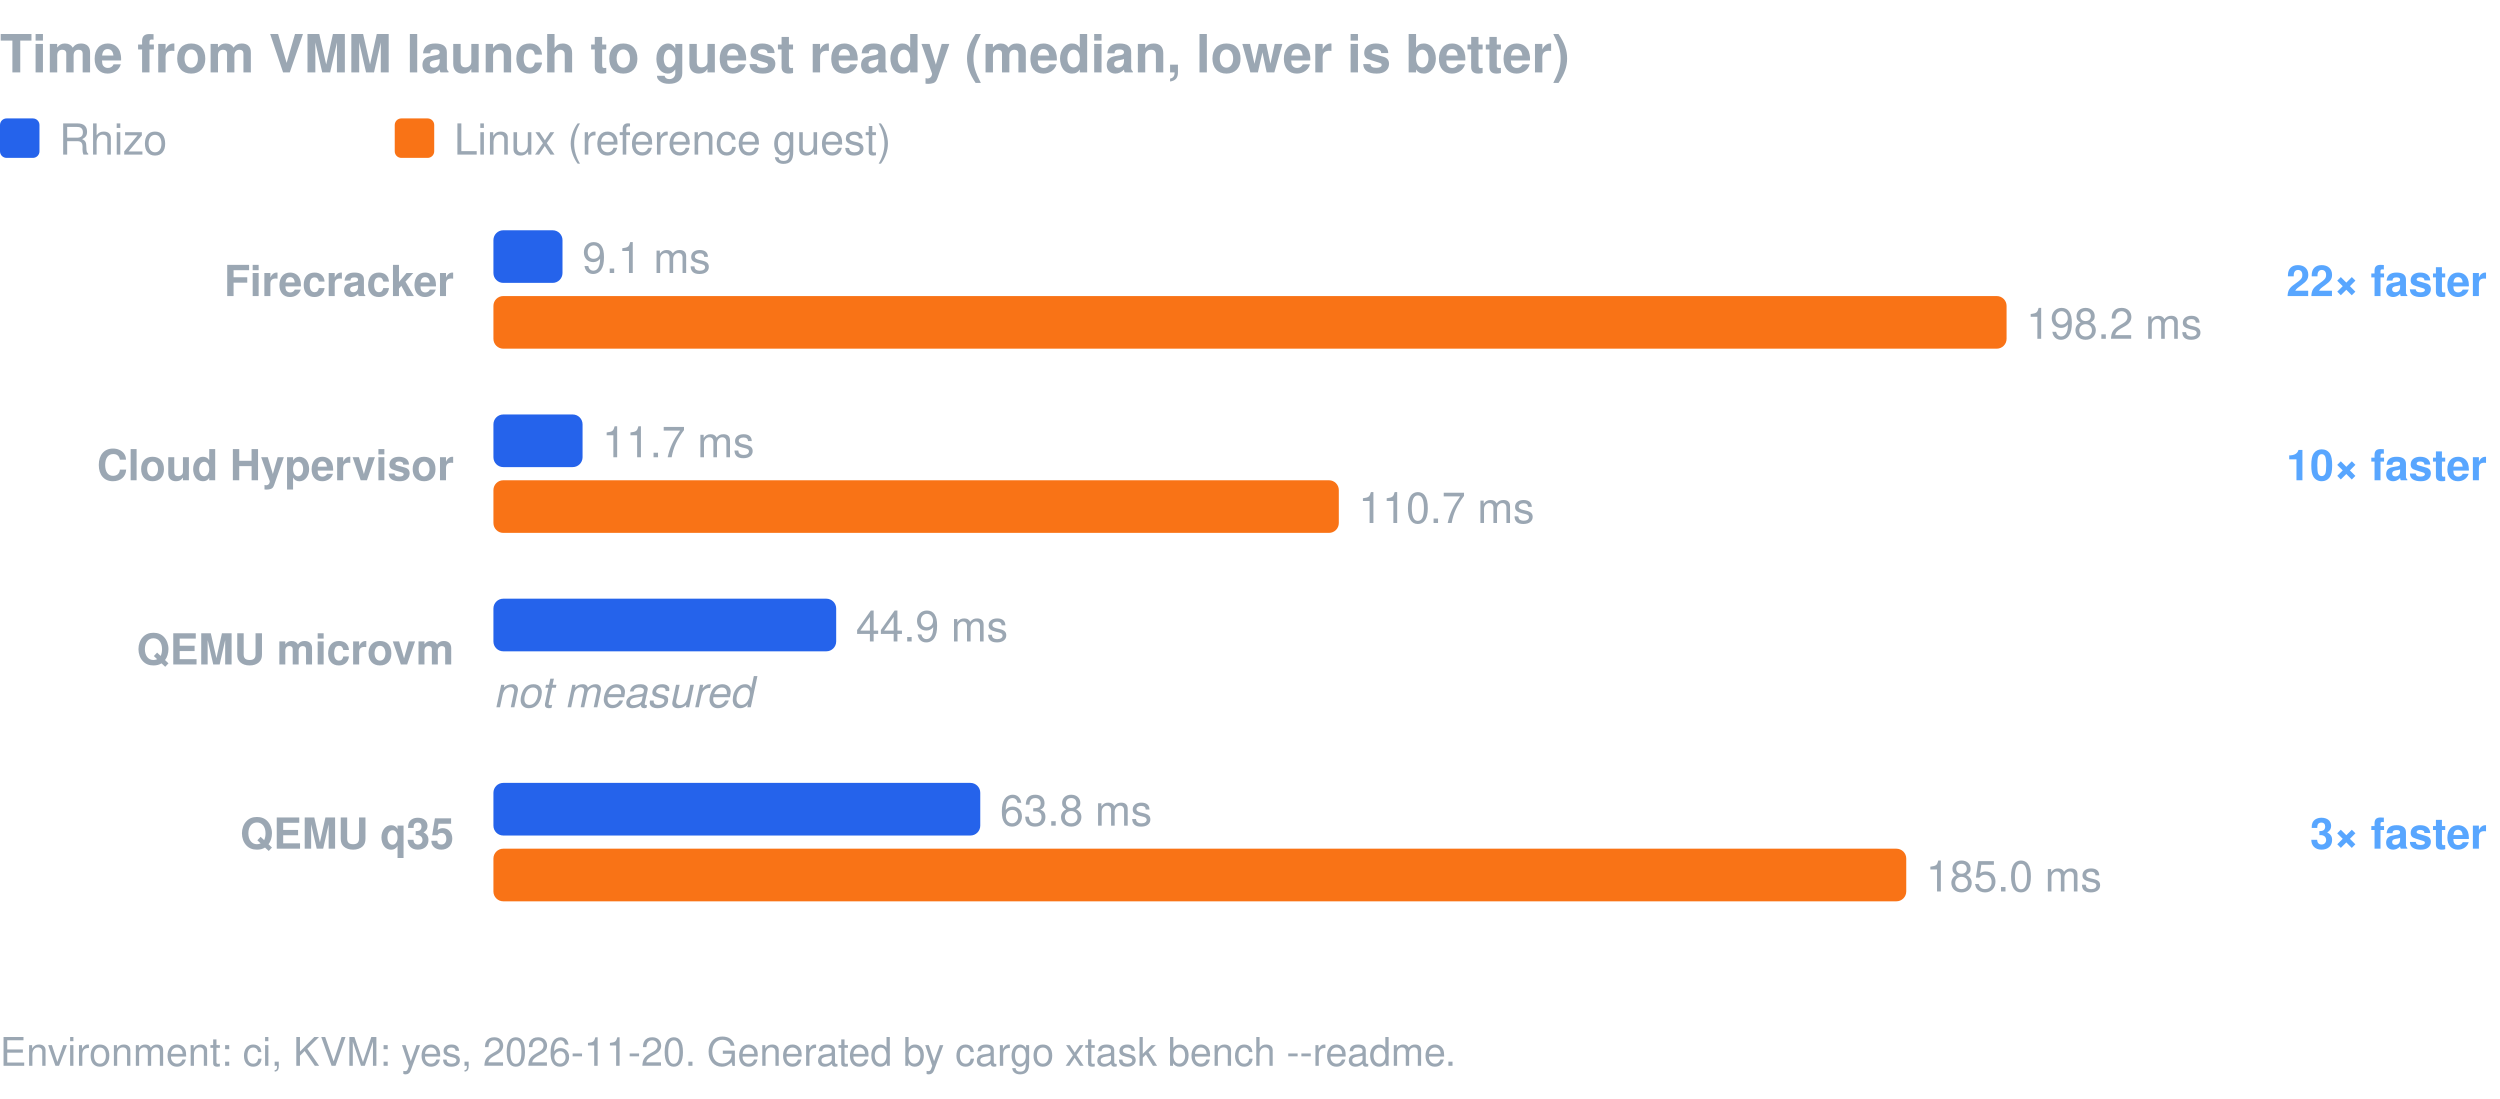
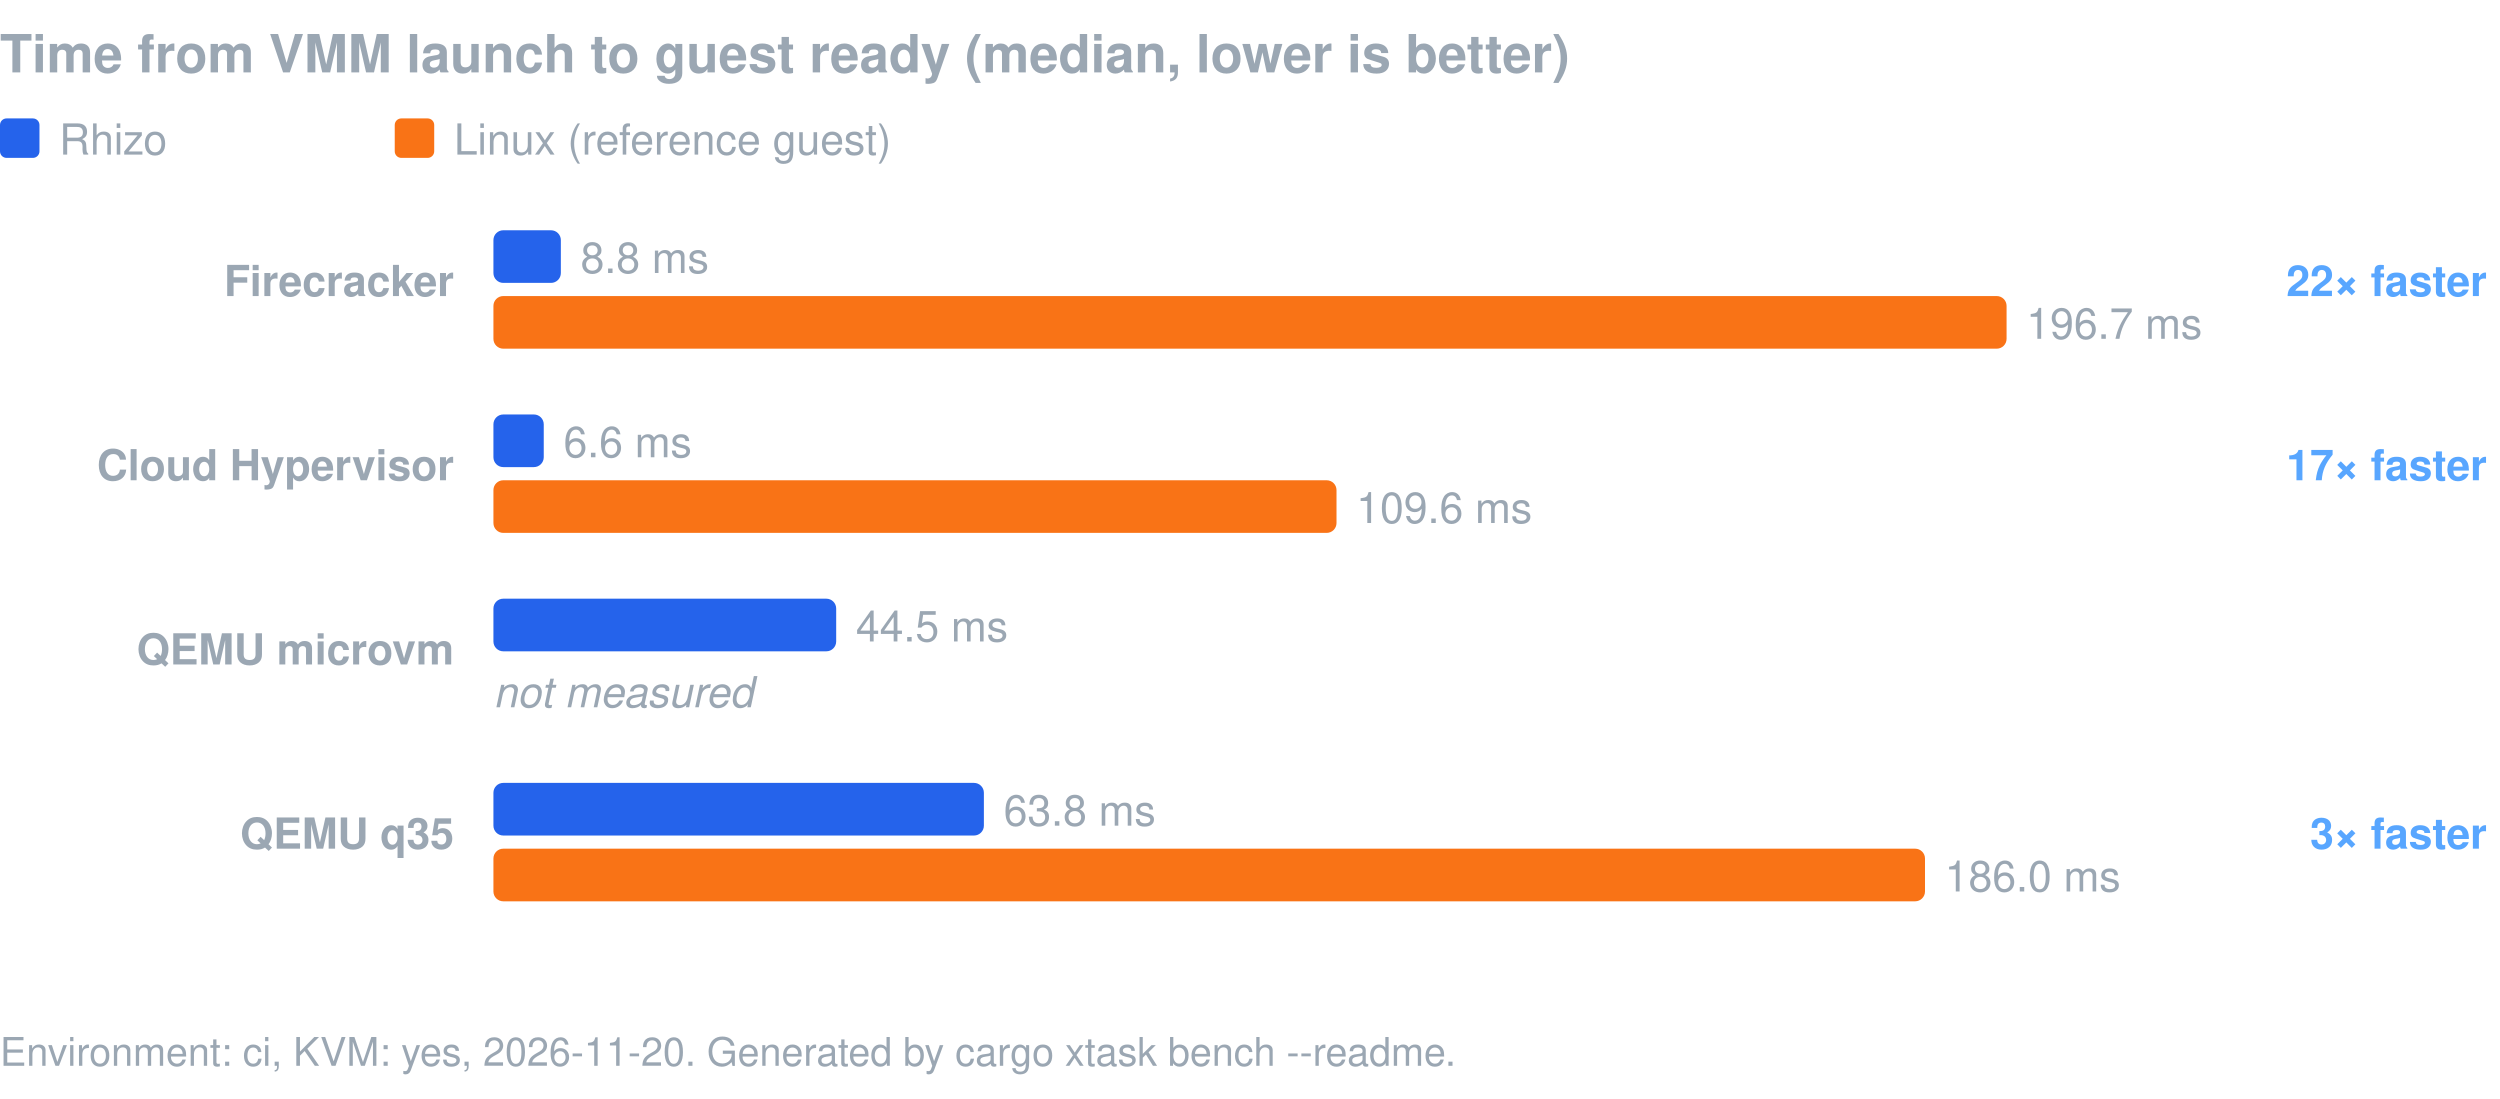
<svg xmlns="http://www.w3.org/2000/svg" width="760" height="334" viewBox="0 0 760 334" font-family="-apple-system, Segoe UI, Helvetica, Arial, sans-serif" font-size="13" fill="#9ba7b3">
  <text x="0" y="22" font-size="16" font-weight="600">Time from VMM launch to guest ready (median, lower is better)</text>
  <rect x="0" y="36" width="12" height="12" rx="2" fill="#2563eb" />
  <text x="18" y="47">Rhizo</text>
  <rect x="120" y="36" width="12" height="12" rx="2" fill="#f97316" />
  <text x="138" y="47">Linux (reference guest)</text>
  <text x="138" y="90" text-anchor="end" font-weight="600">Firecracker</text>
-   <rect x="150" y="70" width="21.0" height="16" rx="3" fill="#2563eb" />
-   <text x="177.0" y="83.0">9.1 ms</text>
+   <rect x="150" y="70" width="20.5" height="16" rx="3" fill="#2563eb" />
+   <text x="176.5" y="83.0">8.8 ms</text>
  <rect x="150" y="90" width="460.0" height="16" rx="3" fill="#f97316" />
-   <text x="616.0" y="103.0">198.2 ms</text>
+   <text x="616.0" y="103.0">196.7 ms</text>
  <text x="756" y="90" text-anchor="end" font-weight="600" fill="#58a6ff">22× faster</text>
  <text x="138" y="146" text-anchor="end" font-weight="600">Cloud Hypervisor</text>
-   <rect x="150" y="126" width="27.1" height="16" rx="3" fill="#2563eb" />
-   <text x="183.1" y="139.0">11.7 ms</text>
-   <rect x="150" y="146" width="257.0" height="16" rx="3" fill="#f97316" />
-   <text x="413.0" y="159.0">110.7 ms</text>
-   <text x="756" y="146" text-anchor="end" font-weight="600" fill="#58a6ff">10× faster</text>
+   <rect x="150" y="126" width="15.3" height="16" rx="3" fill="#2563eb" />
+   <text x="171.3" y="139.0">6.6 ms</text>
+   <rect x="150" y="146" width="256.3" height="16" rx="3" fill="#f97316" />
+   <text x="412.3" y="159.0">109.6 ms</text>
+   <text x="756" y="146" text-anchor="end" font-weight="600" fill="#58a6ff">17× faster</text>
  <text x="138" y="202" text-anchor="end" font-weight="600">QEMU microvm</text>
  <rect x="150" y="182" width="104.2" height="16" rx="3" fill="#2563eb" />
-   <text x="260.2" y="195.0">44.9 ms</text>
+   <text x="260.2" y="195.0">44.5 ms</text>
  <text x="150" y="215.0" font-style="italic">not measured</text>
  <text x="138" y="258" text-anchor="end" font-weight="600">QEMU q35</text>
-   <rect x="150" y="238" width="148.0" height="16" rx="3" fill="#2563eb" />
-   <text x="304.0" y="251.0">63.8 ms</text>
-   <rect x="150" y="258" width="429.5" height="16" rx="3" fill="#f97316" />
-   <text x="585.5" y="271.0">185.0 ms</text>
+   <rect x="150" y="238" width="149.1" height="16" rx="3" fill="#2563eb" />
+   <text x="305.1" y="251.0">63.8 ms</text>
+   <rect x="150" y="258" width="435.2" height="16" rx="3" fill="#f97316" />
+   <text x="591.2" y="271.0">186.0 ms</text>
  <text x="756" y="258" text-anchor="end" font-weight="600" fill="#58a6ff">3× faster</text>
  <text x="0" y="324" font-size="12">Environment: ci, KVM: yes, 2026-11-20. Generated by cargo xtask bench --readme.</text>
</svg>
